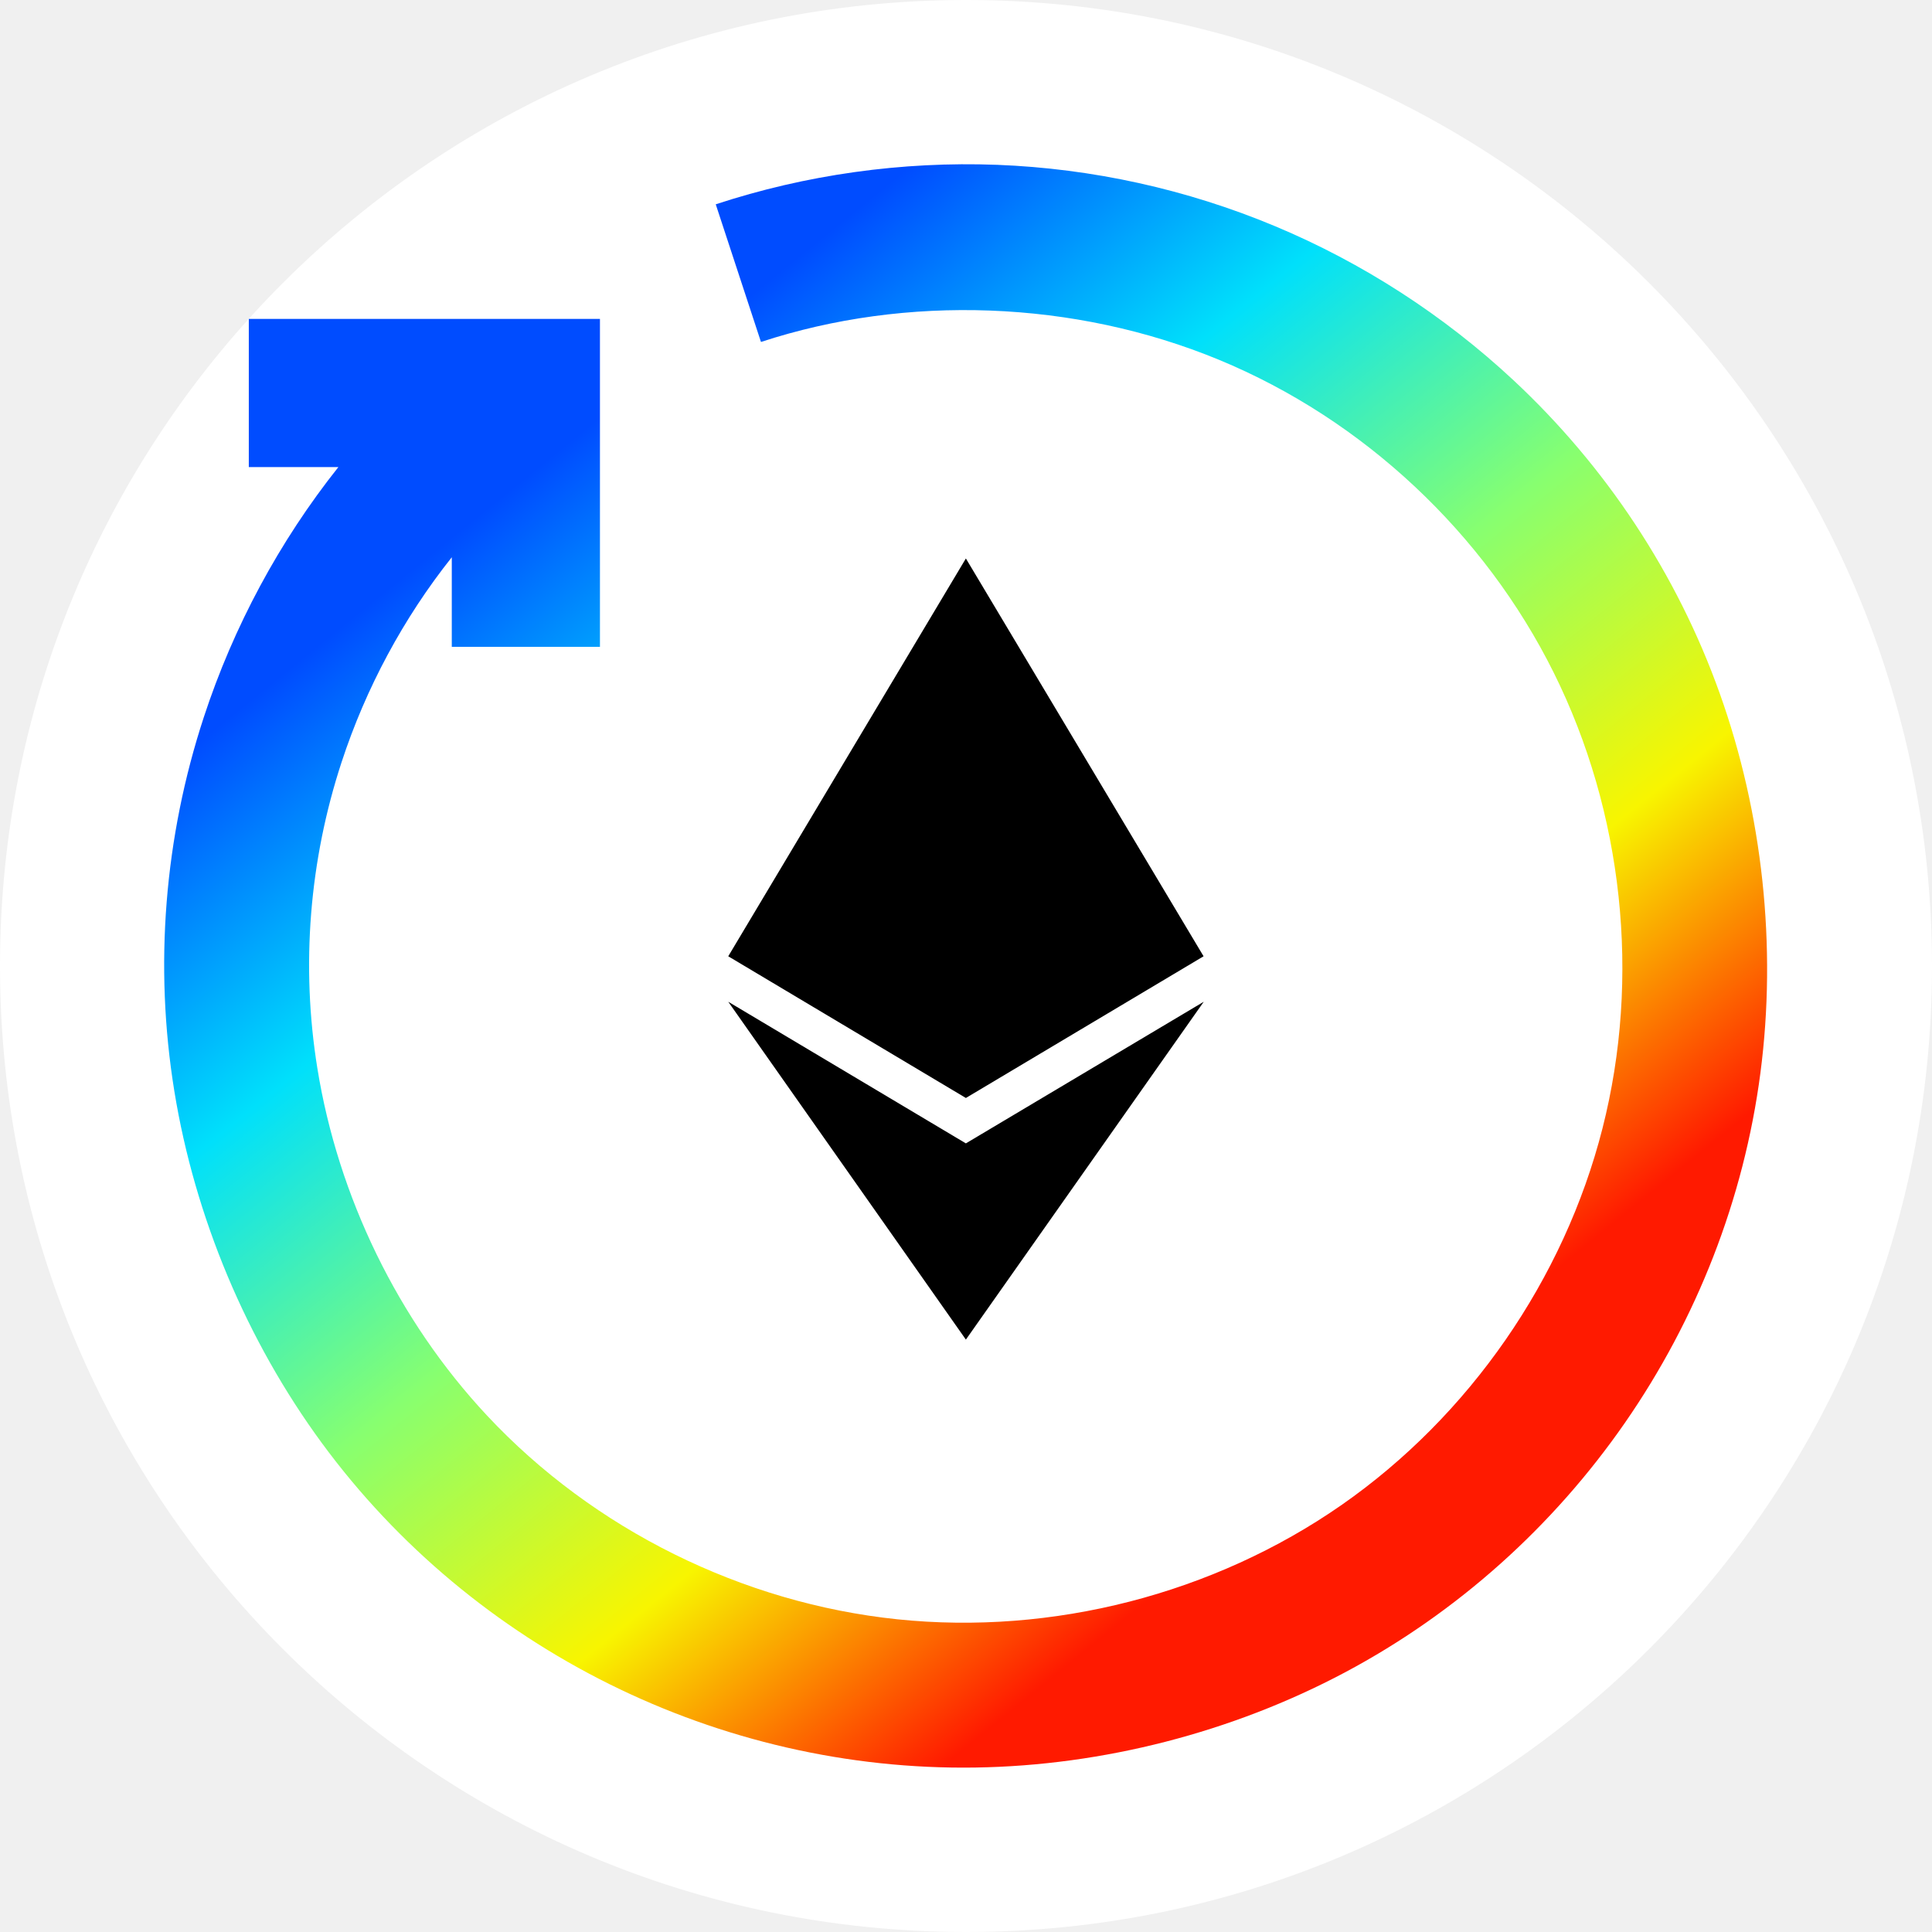
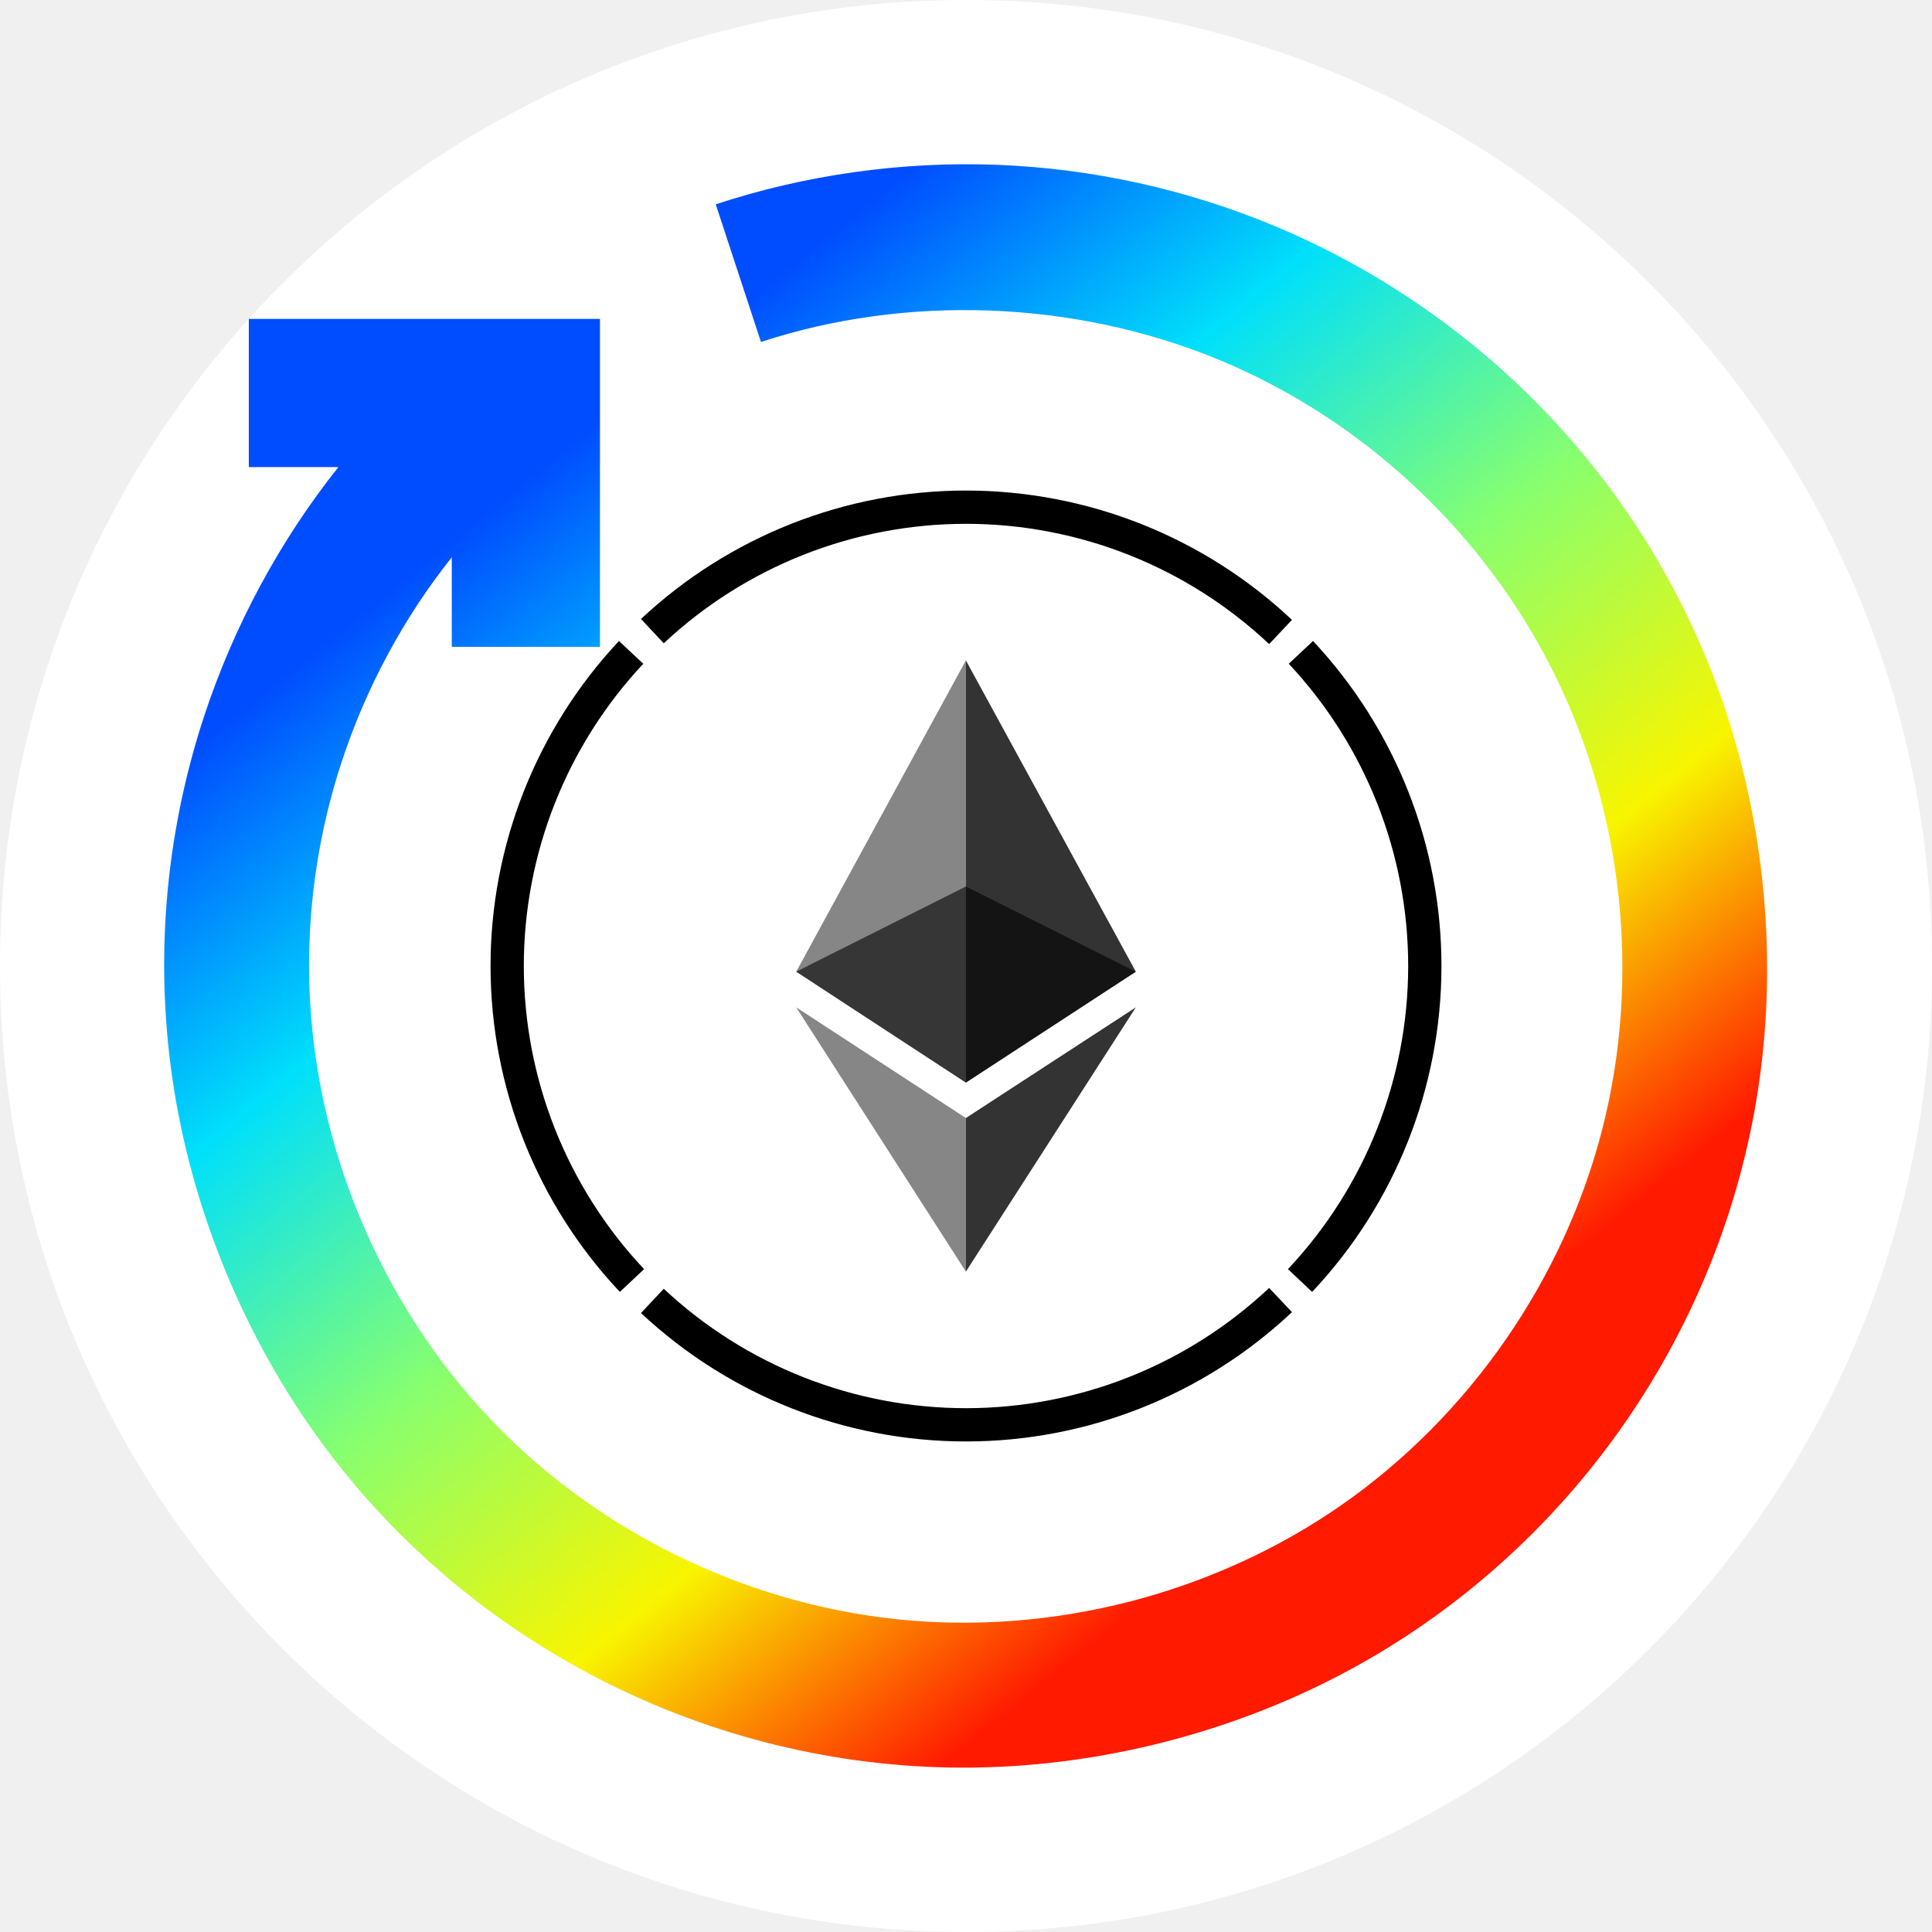
<svg xmlns="http://www.w3.org/2000/svg" width="32" height="32" viewBox="0 0 32 32" fill="none">
  <path d="M0 16C0 7.163 7.163 0 16 0C24.837 0 32 7.163 32 16C32 24.837 24.837 32 16 32C7.163 32 0 24.837 0 16Z" fill="white" />
-   <path fill-rule="evenodd" clip-rule="evenodd" d="M25 16C25 14.822 24.766 13.644 24.315 12.556C23.864 11.468 23.197 10.469 22.364 9.636C21.531 8.803 20.532 8.136 19.444 7.685C18.356 7.234 17.178 7 16 7C14.822 7 13.644 7.234 12.556 7.685C11.468 8.136 10.469 8.803 9.636 9.636C8.803 10.469 8.136 11.468 7.685 12.556C7.234 13.644 7 14.822 7 16C7 17.178 7.234 18.356 7.685 19.444C8.136 20.532 8.803 21.531 9.636 22.364C10.469 23.197 11.468 23.864 12.556 24.315C13.644 24.766 14.822 25 16 25C17.178 25 18.356 24.766 19.444 24.315C20.532 23.864 21.531 23.197 22.364 22.364C23.197 21.531 23.864 20.532 24.315 19.444C24.766 18.356 25 17.178 25 16Z" fill="white" />
-   <path fill-rule="evenodd" clip-rule="evenodd" d="M12.062 15.839L15.998 9.25L19.935 15.839L15.998 18.186L12.062 15.839ZM15.998 22.188L12.062 16.592L15.998 18.938L19.938 16.592L15.998 22.188Z" fill="black" />
+   <path d="M25 16C25 20.971 20.971 25 16 25C11.029 25 7 20.971 7 16C7 11.029 11.029 7 16 7C20.971 7 25 11.029 25 16Z" fill="white" />
+   <path fill-rule="evenodd" clip-rule="evenodd" d="M16.011 8.125C14.008 8.122 12.079 8.883 10.617 10.252L10.994 10.655C12.353 9.381 14.147 8.674 16.01 8.676C17.873 8.679 19.665 9.391 21.021 10.668L21.399 10.267C19.94 8.893 18.014 8.128 16.011 8.125ZM16.011 23.875C14.008 23.878 12.079 23.117 10.617 21.748L10.994 21.346C12.353 22.619 14.147 23.326 16.01 23.324C17.873 23.321 19.665 22.609 21.021 21.332L21.399 21.733C19.94 23.107 18.014 23.872 16.011 23.875ZM21.748 10.617C23.117 12.079 23.878 14.008 23.875 16.011C23.872 18.014 23.107 19.94 21.733 21.398L21.332 21.021C22.609 19.664 23.321 17.872 23.324 16.01C23.326 14.147 22.619 12.353 21.346 10.994L21.748 10.617ZM8.125 16.011C8.122 14.008 8.883 12.079 10.252 10.617L10.655 10.994C9.381 12.353 8.674 14.147 8.676 16.01C8.679 17.872 9.391 19.664 10.668 21.021L10.267 21.398C8.893 19.94 8.128 18.014 8.125 16.011Z" fill="black" />
+   <path fill-rule="evenodd" clip-rule="evenodd" d="M15.998 10.938V14.683V17.931L13.188 16.094L15.998 10.938ZM13.188 16.685L15.998 18.518V21.062L13.188 16.685Z" fill="#868686" />
+   <path opacity="0.6" d="M15.998 17.931L18.812 16.094L15.998 14.683L13.188 16.094L15.998 17.931Z" fill="black" />
+   <path opacity="0.8" fill-rule="evenodd" clip-rule="evenodd" d="M18.813 16.094L15.998 17.931V14.683V10.938L18.813 16.094ZM15.998 18.518L18.813 16.685L15.998 21.062V18.518Z" fill="black" />
  <path fill-rule="evenodd" clip-rule="evenodd" d="M11.855 3.384C13.345 2.894 14.938 2.67 16.516 2.73C18.095 2.791 19.658 3.136 21.113 3.744C22.569 4.352 23.915 5.223 25.068 6.298C26.592 7.719 27.775 9.498 28.485 11.487C29.195 13.476 29.432 15.677 29.158 17.771C28.884 19.866 28.1 21.855 26.914 23.566C25.728 25.277 24.14 26.709 22.275 27.701C20.41 28.692 18.267 29.244 16.154 29.276C14.042 29.308 11.96 28.821 10.095 27.895C8.231 26.97 6.584 25.607 5.333 23.904C4.082 22.201 3.227 20.159 2.888 18.075C2.549 15.991 2.725 13.865 3.375 11.881C3.866 10.382 4.628 8.964 5.605 7.736H4.121V5.282H9.937V10.714H7.483V9.23C6.683 10.236 6.059 11.397 5.657 12.626C5.124 14.251 4.981 15.995 5.257 17.697C5.599 19.814 6.589 21.865 8.067 23.446C9.834 25.336 12.3 26.554 14.866 26.821C17.432 27.087 20.099 26.403 22.218 24.929C24.336 23.454 25.905 21.191 26.542 18.69C27.179 16.19 26.884 13.453 25.735 11.142C24.587 8.832 22.584 6.949 20.189 5.959C17.795 4.969 15.008 4.874 12.604 5.664L11.855 3.384Z" fill="url(#paint0_linear_648_291745)" />
  <defs>
    <linearGradient id="paint0_linear_648_291745" x1="2.044" y1="13.297" x2="15.222" y2="29.577" gradientUnits="userSpaceOnUse">
      <stop stop-color="#004CFF" />
      <stop offset="0.252" stop-color="#00E0FB" />
      <stop offset="0.506" stop-color="#87FF70" />
      <stop offset="0.755" stop-color="#F8F500" />
      <stop offset="1" stop-color="#FF1A00" />
    </linearGradient>
  </defs>
</svg>
